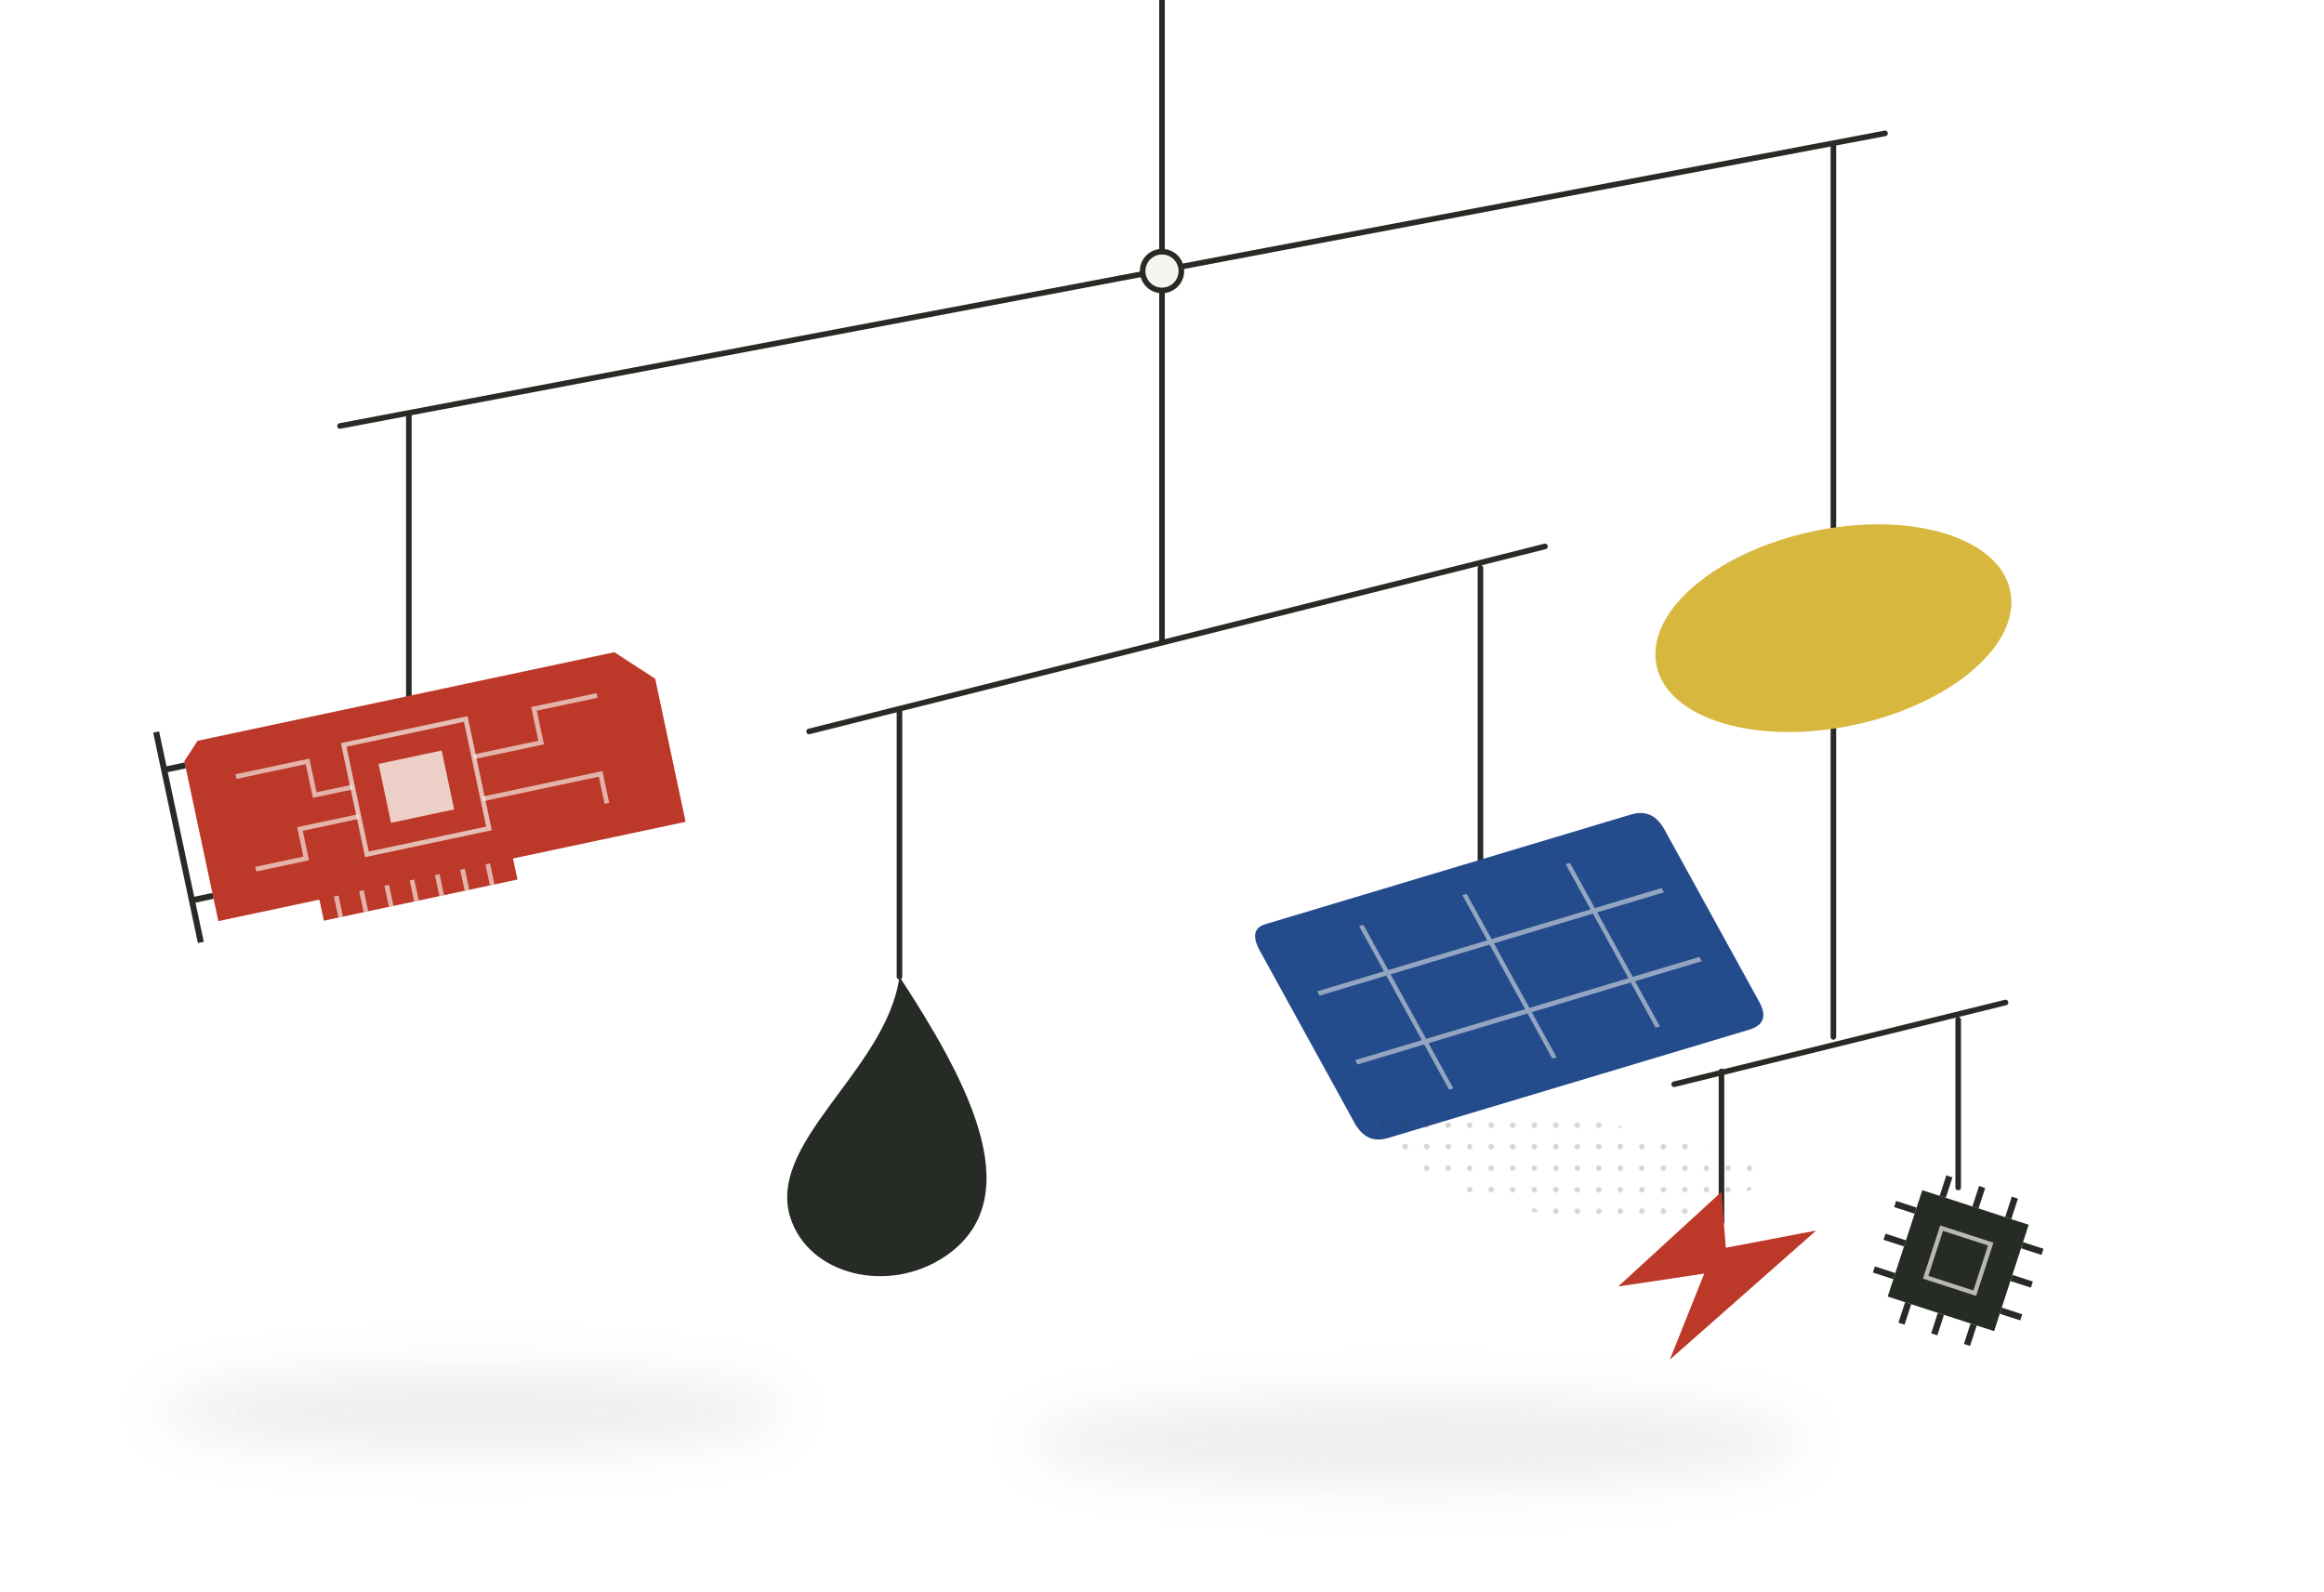
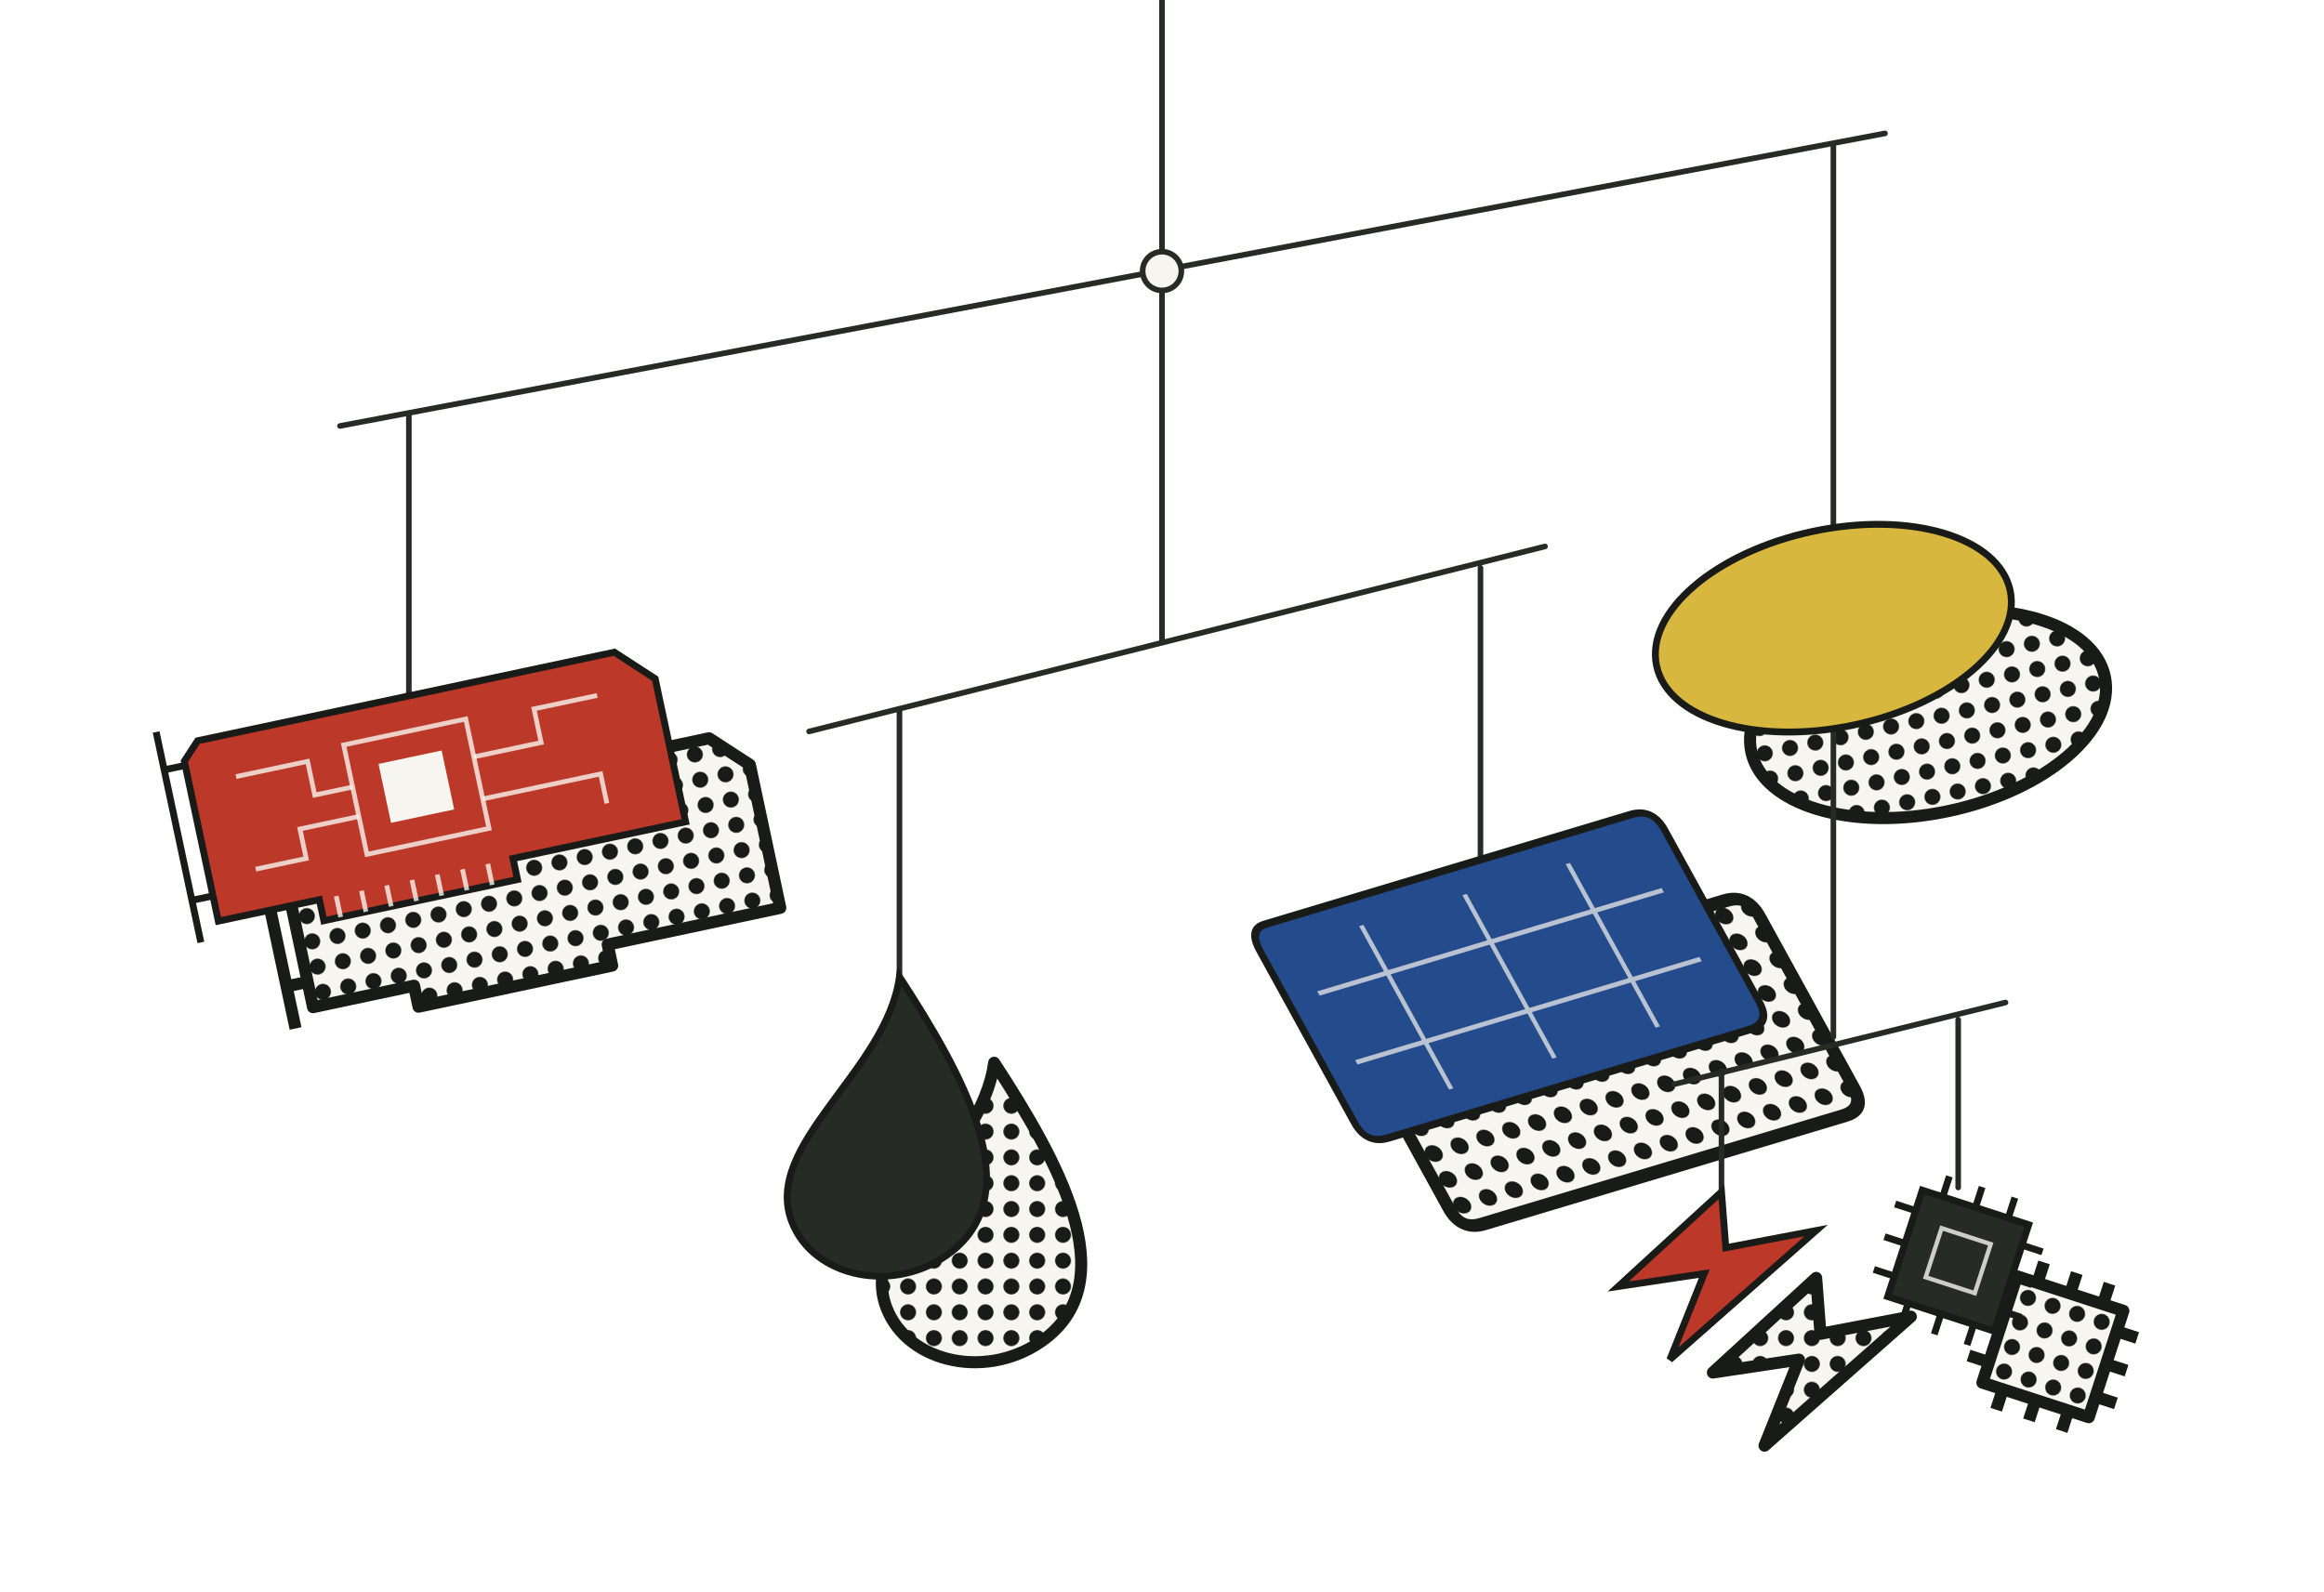
<svg xmlns="http://www.w3.org/2000/svg" viewBox="0 0 540 370" fill="none">
  <defs>
-     <filter id="soft" x="-40%" y="-100%" width="180%" height="300%">
-       <feGaussianBlur stdDeviation="6" />
-     </filter>
-     <pattern id="print" width="5" height="5" patternUnits="userSpaceOnUse">
-       <circle cx="1.5" cy="1.5" r=".65" fill="#34372e" />
+     <pattern id="nm-shadow-dots" width="6" height="6" patternUnits="userSpaceOnUse">
+       <rect width="6" height="6" fill="#f7f5ef" />
+       <circle cx="3" cy="3" r="1.85" fill="#191b18" />
    </pattern>
+     <g id="nm-gpu-shape" transform="translate(42 173) rotate(-12)">
+       <path d="M4 0h99l8 8v34H70v5H24v-5H0V4Z" />
+       <path d="M-5-4v50M-5 5H0M-5 36H0" fill="none" />
+     </g>
+     <path id="nm-water-shape" d="M209 227c-3 22-32 39-25 57 5 13 24 17 37 7 18-14 3-41-12-64Z" />
+     <g id="nm-solar-shape" transform="matrix(1 -.3 .55 1 290 216)">
+       <path d="M4 0h85q5 0 5 5v40q0 5-5 5H5q-5 0-5-5V5q0-5 4-5Z" />
+     </g>
+     <ellipse id="nm-sun-shape" cx="426" cy="146" rx="42" ry="23" transform="rotate(-12 426 146)" />
+     <path id="nm-power-shape" d="m400 277-24 22 20-3-8 20 34-30-21 4Z" />
+     <g id="nm-chip-shape" transform="translate(455 293) rotate(18)">
+       <path d="M-13-13h26v26h-26Z" />
+       <path d="M-8-18v5M0-18v5M8-18v5M-8 13v5M0 13v5M8 13v5M-18-8h5M-18 0h5M-18 8h5M13-8h5M13 0h5M13 8h5" fill="none" />
+     </g>
  </defs>
-   <g fill="#3b3b32" opacity=".09" filter="url(#soft)">
-     <ellipse cx="110" cy="328" rx="73" ry="9" />
-     <ellipse cx="329" cy="335" rx="90" ry="10" />
+   <g class="object-shadows" transform="translate(22 20)" fill="url(#nm-shadow-dots)" stroke="#191b18" stroke-width="2.8" stroke-linejoin="round">
+     <use href="#nm-gpu-shape" />
+     <use href="#nm-water-shape" />
+     <use href="#nm-solar-shape" />
+     <use href="#nm-sun-shape" />
+     <use href="#nm-power-shape" />
+     <use href="#nm-chip-shape" />
  </g>
  <g stroke="#282b25" stroke-width="1.3" stroke-linecap="round">
    <path d="M270 0v58M79 99l359-68M95 96v66M426 34v92M270 64v85M188 170l171-43M209 165v62M344 132v68M426 165v76M389 252l77-19M400 249v35M455 237v39" />
    <circle cx="270" cy="63" r="4.5" fill="#f7f5ef" />
  </g>
+   <use href="#nm-gpu-shape" fill="#bc3828" stroke="#191b18" stroke-width="1.6" />
  <g transform="translate(42 173) rotate(-12)">
-     <path d="M4 0h99l8 8v34H70v5H24v-5H0V4Z" fill="#bc3828" />
-     <path d="M-5-4v50M-5 5H0M-5 36H0" stroke="#282b25" stroke-width="1.4" />
-     <path d="M37 8h29v26H37Z" stroke="#f7f5ef" stroke-opacity=".7" stroke-width="1.1" />
-     <path d="M44 14h15v14H44Z" fill="#f7f5ef" fill-opacity=".8" />
-     <path d="M11 10h17v8h9m-26 14h12v-7h14m29-8h16V9h15M66 27h28v7M28 42v5m6-5v5m6-5v5m6-5v5m6-5v5m6-5v5m6-5v5" stroke="#f7f5ef" stroke-opacity=".65" stroke-width="1.1" />
+     <path d="M37 8h29v26H37Z" stroke="#f7f5ef" stroke-opacity=".8" stroke-width="1.1" />
+     <path d="M44 14h15v14H44Z" fill="#f7f5ef" />
+     <path d="M11 10h17v8h9m-26 14h12v-7h14m29-8h16V9h15M66 27h28v7M28 42v5m6-5v5m6-5v5m6-5v5m6-5v5m6-5v5m6-5v5" stroke="#f7f5ef" stroke-opacity=".8" stroke-width="1.1" />
  </g>
-   <path d="M209 227c-3 22-32 39-25 57 5 13 24 17 37 7 18-14 3-41-12-64Z" fill="#272b26" />
-   <g transform="matrix(1 -.3 .55 1 290 216)">
-     <path d="M4 0h85q5 0 5 5v40q0 5-5 5H5q-5 0-5-5V5q0-5 4-5Z" fill="#244b8c" />
-     <path d="M23 6v38M47 6v38M71 6v38M7 17h80M7 33h80" stroke="#f7f5ef" stroke-opacity=".53" stroke-width="1" />
-   </g>
-   <ellipse cx="426" cy="146" rx="42" ry="23" transform="rotate(-12 426 146)" fill="#d8b73f" />
-   <path d="m400 277-24 22 20-3-8 20 34-30-21 4Z" fill="#bc3828" />
-   <g transform="translate(455 293) rotate(18)">
-     <path d="M-13-13h26v26h-26Z" fill="#272b26" />
-     <path d="M-6-6H6V6H-6Z" stroke="#f7f5ef" stroke-opacity=".7" stroke-width="1" />
-     <path d="M-8-18v5M0-18v5M8-18v5M-8 13v5M0 13v5M8 13v5M-18-8h5M-18 0h5M-18 8h5M13-8h5M13 0h5M13 8h5" stroke="#272b26" stroke-width="1.5" />
-   </g>
-   <path d="M318 262c21-8 62-3 94 11-21 17-69 14-94-11Z" fill="url(#print)" opacity=".2" />
+   <use href="#nm-water-shape" fill="#272b26" stroke="#191b18" stroke-width="1.6" />
+   <use href="#nm-solar-shape" fill="#244b8c" stroke="#191b18" stroke-width="1.6" />
+   <path transform="matrix(1 -.3 .55 1 290 216)" d="M23 6v38M47 6v38M71 6v38M7 17h80M7 33h80" stroke="#f7f5ef" stroke-opacity=".7" stroke-width="1" />
+   <use href="#nm-sun-shape" fill="#d8b73f" stroke="#191b18" stroke-width="1.6" />
+   <use href="#nm-power-shape" fill="#bc3828" stroke="#191b18" stroke-width="1.6" />
+   <use href="#nm-chip-shape" fill="#272b26" stroke="#191b18" stroke-width="1.6" />
+   <path transform="translate(455 293) rotate(18)" d="M-6-6H6V6H-6Z" stroke="#f7f5ef" stroke-opacity=".8" stroke-width="1" />
</svg>
